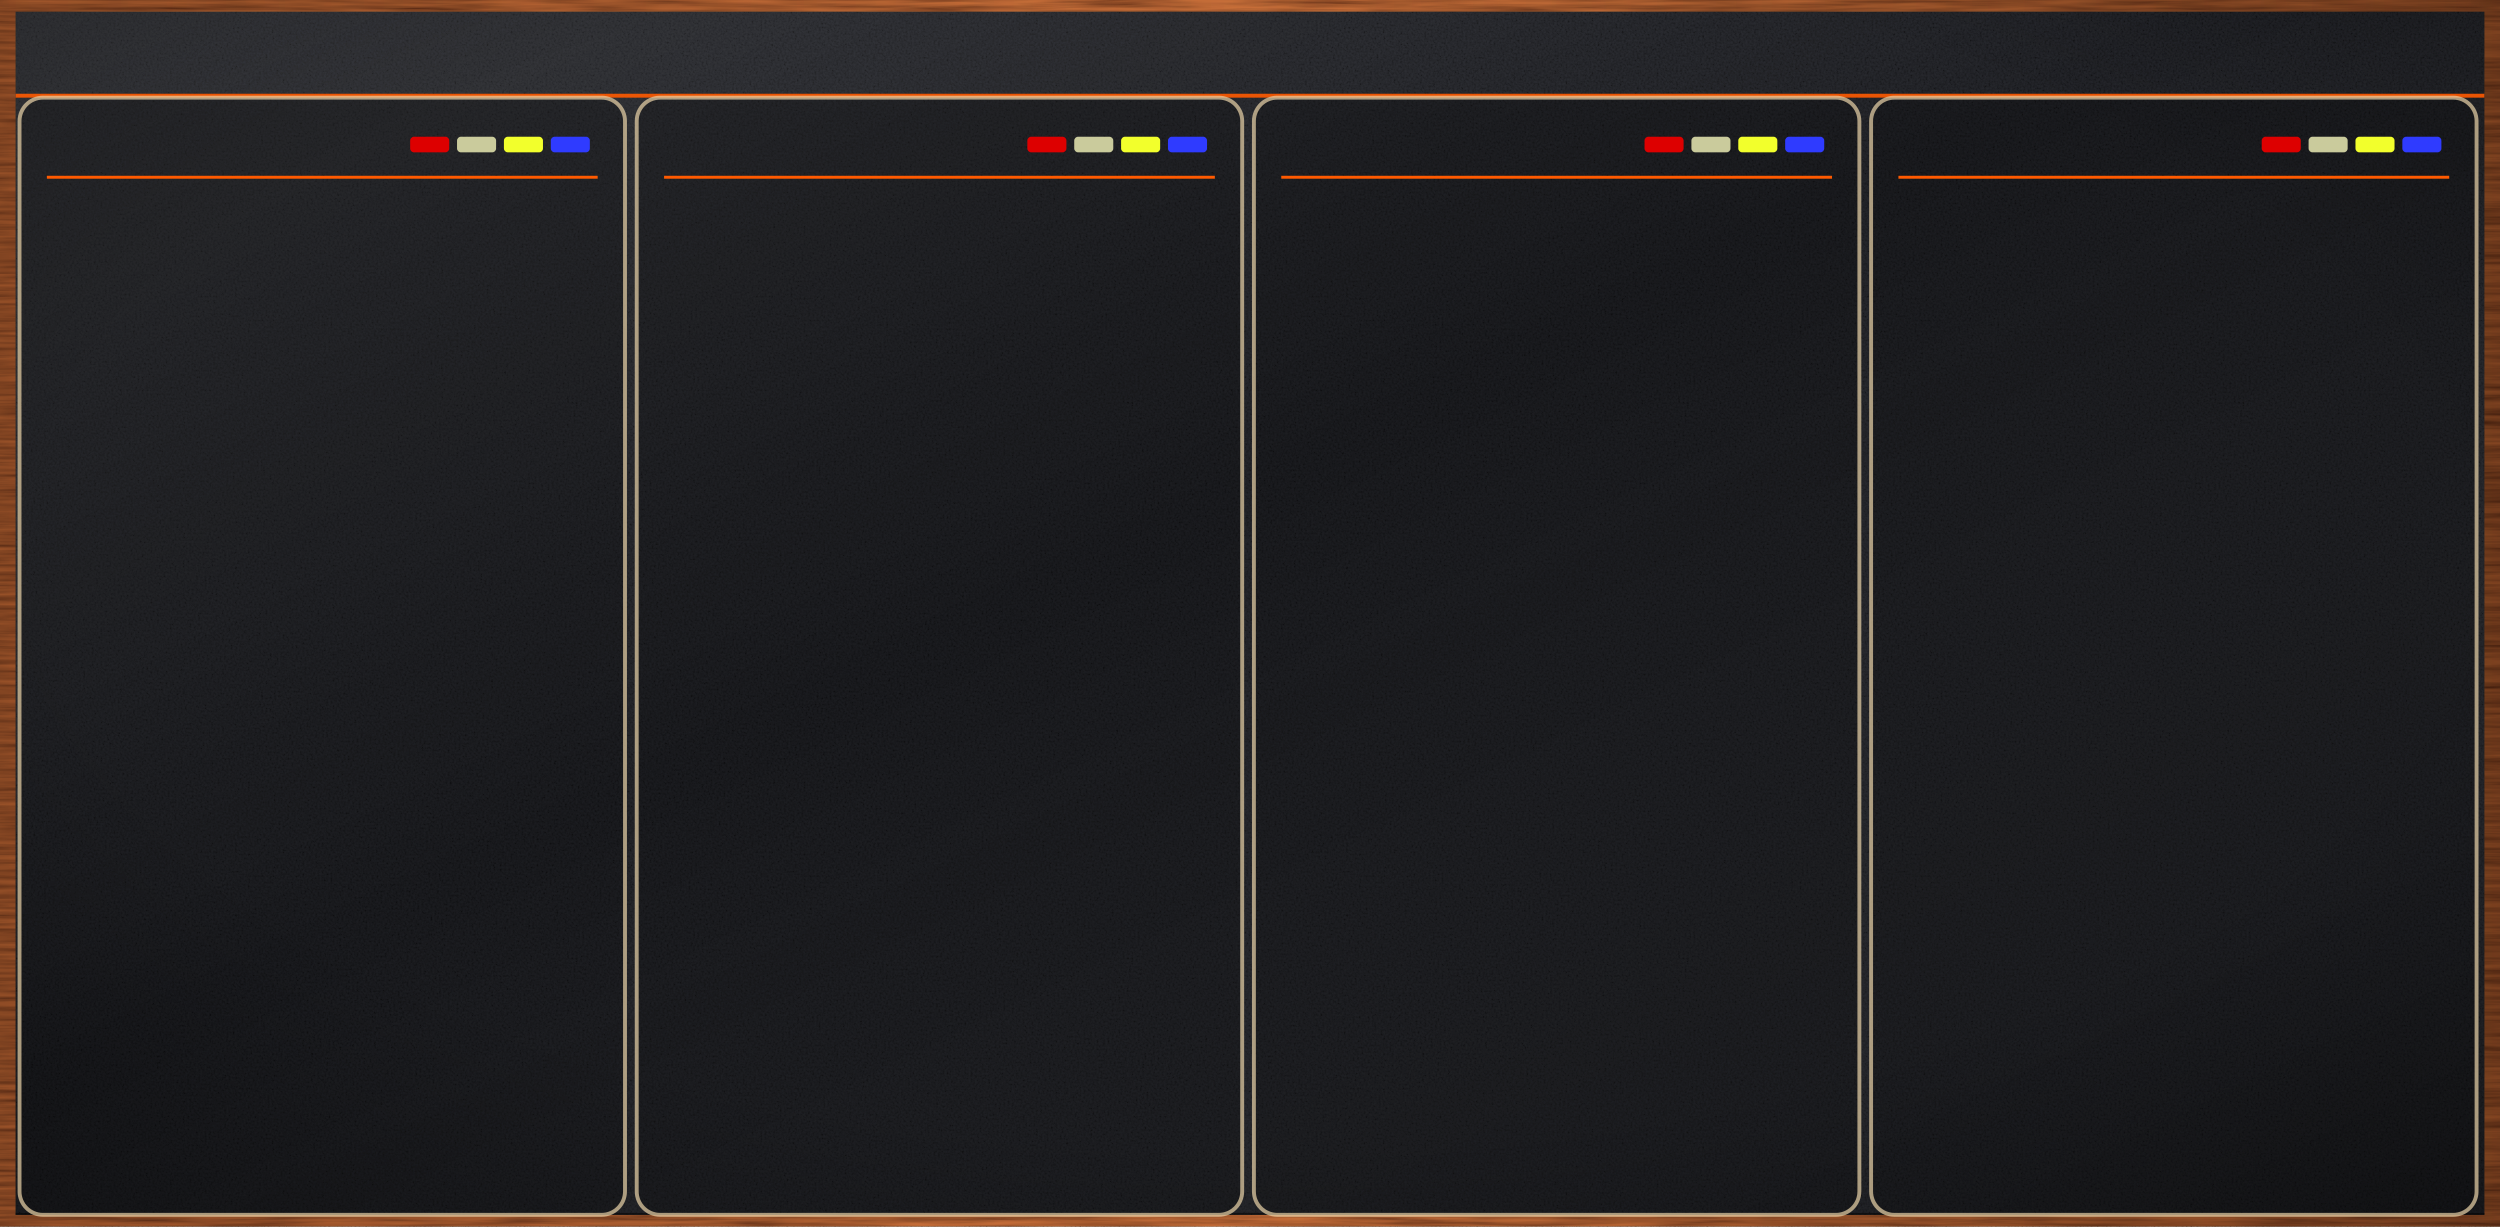
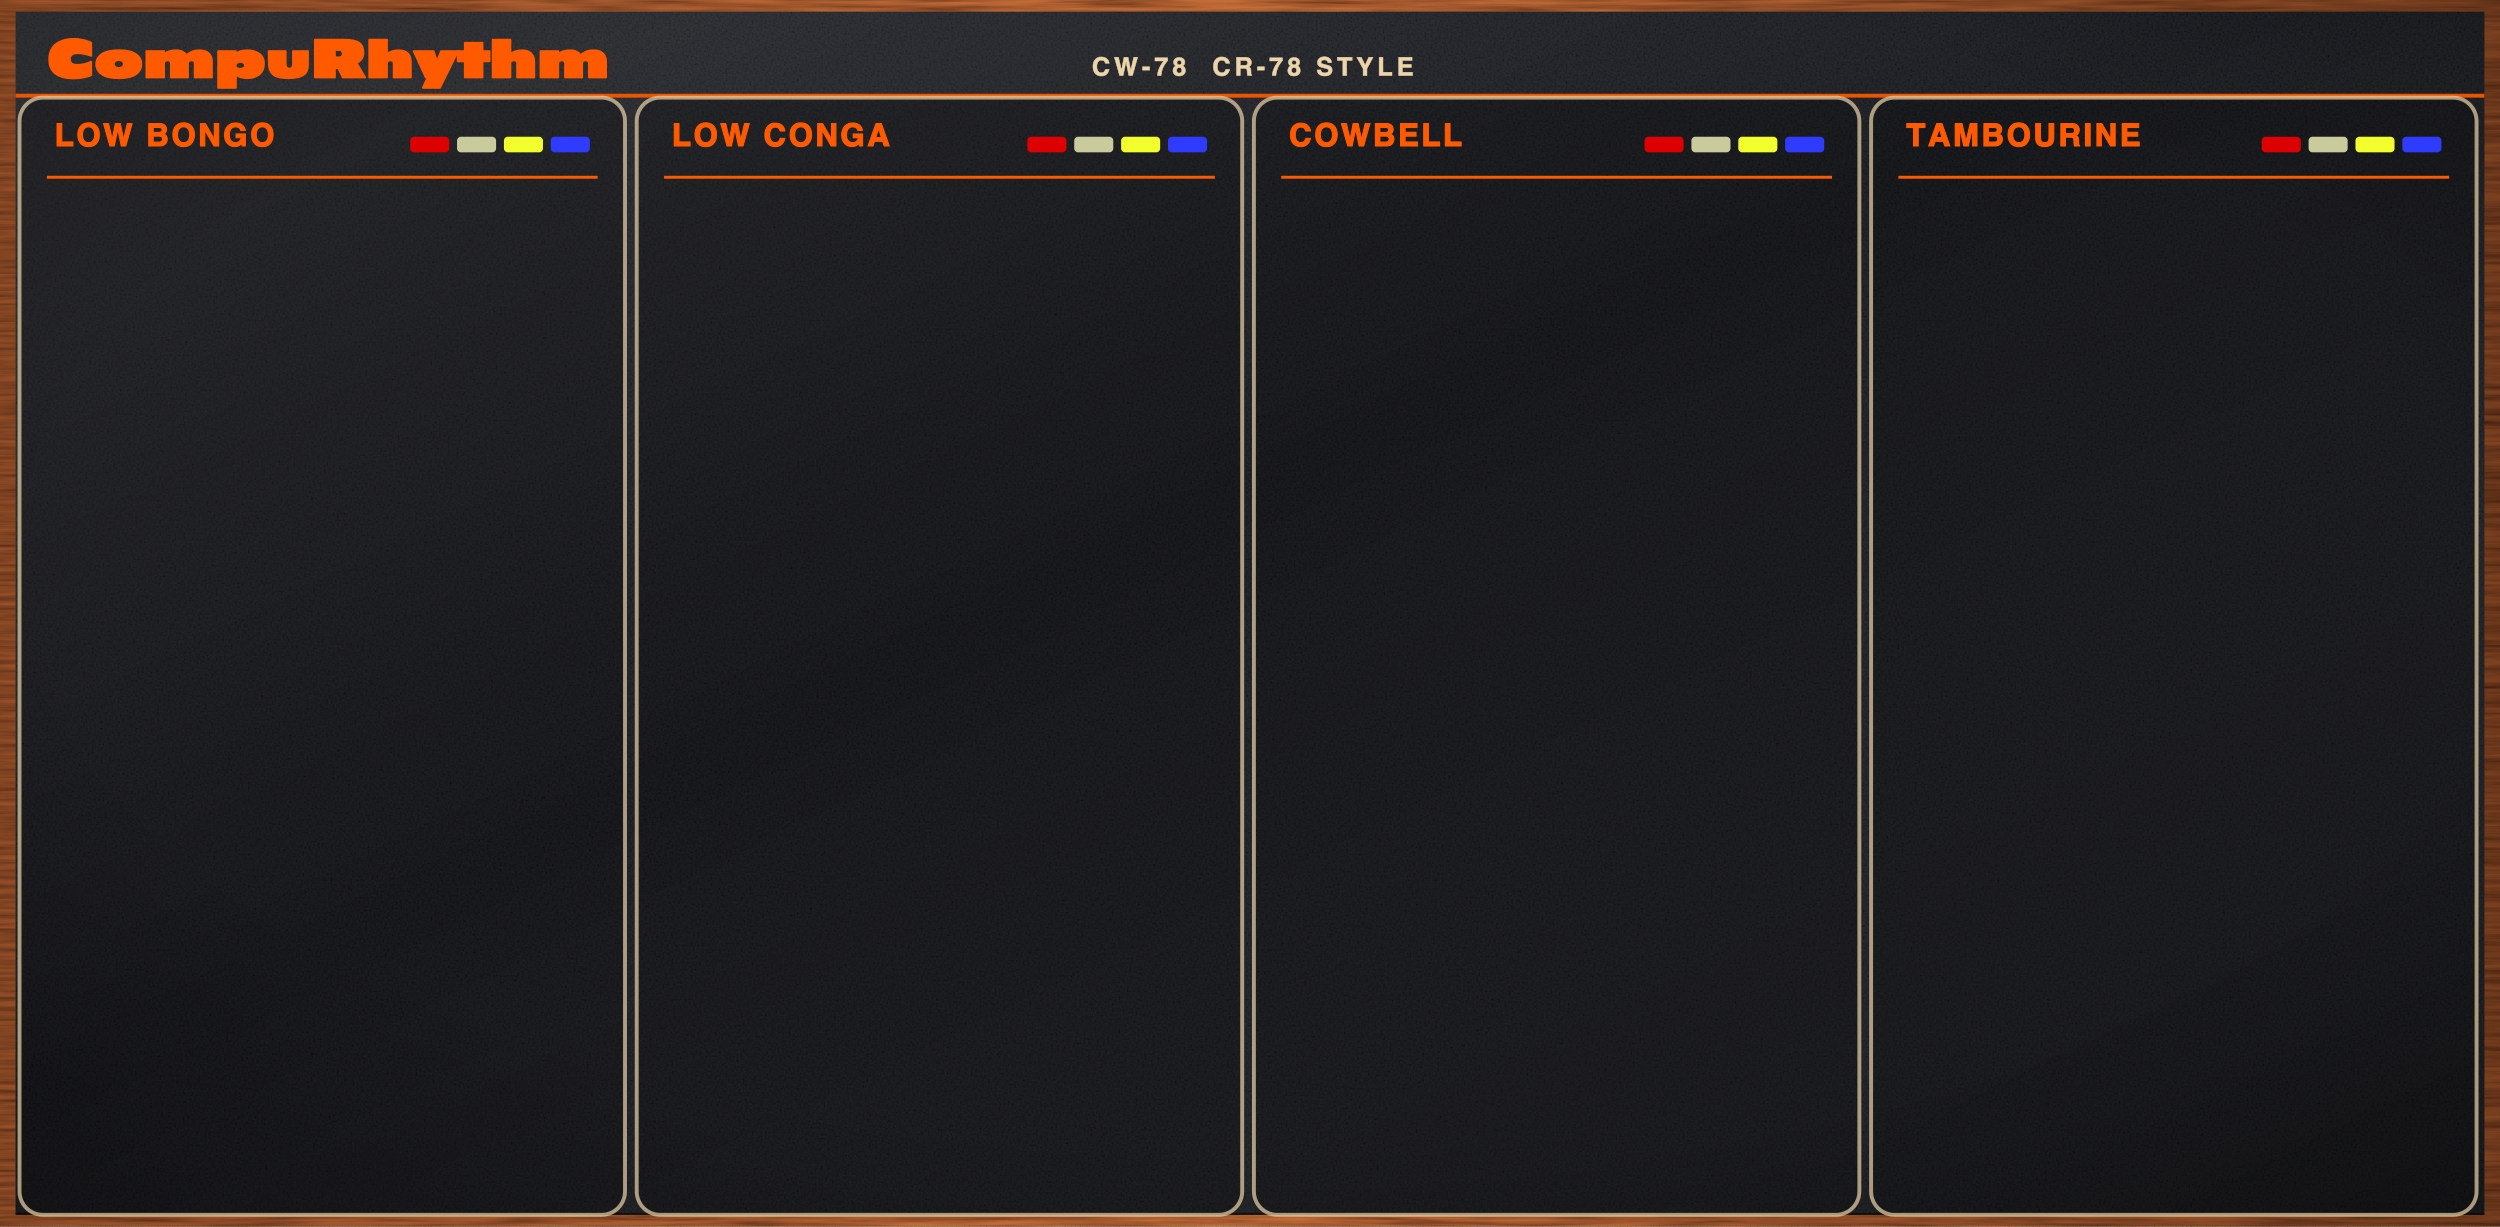
<svg xmlns="http://www.w3.org/2000/svg" viewBox="0 0 1280 628" width="1280" height="628">
  <defs>
    <filter id="brush" x="0" y="0" width="100%" height="100%">
      <feTurbulence type="fractalNoise" baseFrequency="0.001 1.1" numOctaves="4" seed="7" />
      <feColorMatrix type="matrix" values="1.9 0 0 0 -0.45  1.9 0 0 0 -0.45  1.9 0 0 0 -0.45  0 0 0 0 1" />
    </filter>
    <filter id="fine" x="0" y="0" width="100%" height="100%">
      <feTurbulence type="fractalNoise" baseFrequency="0.9" numOctaves="2" seed="3" />
      <feColorMatrix type="matrix" values="1.6 0 0 0 -0.3  1.6 0 0 0 -0.3  1.6 0 0 0 -0.3  0 0 0 0 1" />
    </filter>
    <filter id="grainv" x="0" y="0" width="100%" height="100%">
      <feTurbulence type="fractalNoise" baseFrequency="0.02 0.6" numOctaves="4" seed="11" />
      <feColorMatrix type="matrix" values="1.5 0 0 0 -0.25  1.2 0 0 0 -0.25  0.8 0 0 0 -0.25  0 0 0 0 1" />
    </filter>
    <linearGradient id="lit" x1="0" y1="0" x2="1" y2="1">
      <stop offset="0" stop-color="#fff" stop-opacity="0.22" />
      <stop offset="0.45" stop-color="#fff" stop-opacity="0" />
      <stop offset="1" stop-color="#000" stop-opacity="0.18" />
    </linearGradient>
    <radialGradient id="vig" cx="0.5" cy="0.45" r="0.8">
      <stop offset="0.6" stop-color="#000" stop-opacity="0" />
      <stop offset="1" stop-color="#000" stop-opacity="0.35" />
    </radialGradient>
    <radialGradient id="screw" cx="0.35" cy="0.3" r="0.8">
      <stop offset="0" stop-color="#e2e4e8" />
      <stop offset="1" stop-color="#6a6d74" />
    </radialGradient>
    <linearGradient id="woodh" x1="0" y1="0" x2="0" y2="1">
      <stop offset="0" stop-color="#7a5232" />
      <stop offset="1" stop-color="#4a2f1b" />
    </linearGradient>
    <linearGradient id="wood" x1="0" y1="0" x2="1" y2="0">
      <stop offset="0" stop-color="#5a3a22" />
      <stop offset="0.5" stop-color="#7a5232" />
      <stop offset="1" stop-color="#4a2f1b" />
    </linearGradient>
    <filter id="woodg" x="0" y="0" width="100%" height="100%">
      <feTurbulence type="fractalNoise" baseFrequency="0.02 0.4" numOctaves="3" seed="5" />
      <feColorMatrix type="matrix" values="0.9 0 0 0 0.1  0.6 0 0 0 0.02  0.4 0 0 0 0  0 0 0 0 1" />
    </filter>
  </defs>
  <rect x="0" y="0" width="1280" height="628" fill="#1c1d21" />
  <rect x="0" y="0" width="1280" height="628" filter="url(#fine)" style="mix-blend-mode:overlay" opacity="0.3" />
  <rect x="0" y="0" width="1280" height="628" fill="url(#lit)" opacity="0.45" />
  <rect x="0" y="0" width="1280" height="628" fill="url(#vig)" />
  <clipPath id="bez">
    <path clip-rule="evenodd" d="M0 0H1280 V628 H0Z M8 6H1272 V622 H8Z" />
  </clipPath>
  <g clip-path="url(#bez)">
    <rect x="0" y="0" width="1280" height="628" fill="url(#wood)" />
    <rect x="0" y="0" width="1280" height="628" filter="url(#woodg)" style="mix-blend-mode:overlay" opacity="0.8" />
  </g>
  <rect x="8" y="621" width="1264" height="1" fill="#000" opacity="0.5" />
+   <g fill="#ff5a00" stroke="#ff5a00" stroke-width="35" stroke-linejoin="round" opacity="1">
+     <path transform="translate(24.00 39.63) scale(0.03 -0.03)" d="M755 267V41Q744 35 722.0 25.5Q700 16 625.0 0.0Q550 -16 465 -16Q42 -16 42 307Q42 398 74.5 466.5Q107 535 166.0 575.5Q225 616 300.0 636.0Q375 656 466 656Q534 656 606.0 640.0Q678 624 716 608L755 593V370Q627 415 523 415Q391 415 391 306Q391 212 522 212Q637 212 755 267Z" />
+     <path transform="translate(48.39 39.63) scale(0.03 -0.03)" d="M704.0 397.0Q798 332 798.0 226.0Q798 120 704.0 54.0Q610 -12 415.0 -12.0Q220 -12 125.5 54.0Q31 120 31.0 226.0Q31 332 125.5 397.0Q220 462 415.0 462.0Q610 462 704.0 397.0ZM415 296Q373 296 350.5 276.5Q328 257 328.0 228.0Q328 199 350.5 179.5Q373 160 415 160Q456 160 479.0 179.5Q502 199 502.0 228.0Q502 257 479.0 276.5Q456 296 415 296Z" />
+     <path transform="translate(73.26 39.63) scale(0.03 -0.03)" d="M1173 0H883V241Q883 268 867.0 280.0Q851 292 829 292Q783 292 765 258V0H476V237Q476 259 466.0 272.5Q456 286 446.5 289.0Q437 292 427 292Q378 292 357 259V0H58V447H357V398Q441 461 558 461Q690 461 739 375Q766 405 823.5 433.0Q881 461 959 461Q1069 461 1121.0 408.5Q1173 356 1173 268Z" />
+     <path transform="translate(110.01 39.63) scale(0.03 -0.03)" d="M357 -177H58V447H357V399Q421 461 551 461Q674 461 755.0 404.0Q836 347 836 232Q836 170 812.5 121.5Q789 73 749.0 45.0Q709 17 661.5 3.0Q614 -11 561 -11Q425 -11 357 50ZM516 201Q516 230 494.0 247.5Q472 265 440 265Q393 265 372.5 246.0Q352 227 352 203Q352 174 375.5 159.5Q399 145 432 145Q474 145 495.0 161.0Q516 177 516 201Z" />
+     <path transform="translate(136.02 39.63) scale(0.03 -0.03)" d="M468 228V447H721Q721 259 720 203Q717 97 650 47Q569 -11 396 -11Q241 -11 170 23Q68 73 57 210L52 447H340V229Q340 150 405 150Q468 150 468 228Z" />
+     <path transform="translate(159.24 39.63) scale(0.03 -0.03)" d="M922 0H543L465 160H406V0H68V642H566Q733 642 812.5 595.0Q892 548 892 418Q892 381 880.0 350.0Q868 319 851.0 301.0Q834 283 816.5 270.0Q799 257 787 252L775 247ZM406 341H481Q510 341 526.5 359.5Q543 378 543 405Q543 434 526.5 452.0Q510 470 478 470H406Z" />
+     <path transform="translate(187.38 39.63) scale(0.03 -0.03)" d="M764 0H475V246Q475 268 458.5 280.0Q442 292 423 292Q375 292 357 259V0H58V642H357V398Q439 461 560 461Q657 461 710.5 411.0Q764 361 764 264Z" />
+     <path transform="translate(211.89 39.63) scale(0.03 -0.03)" d="M444 -177H155L236 0H204L0 447H335L395 271L465 447H752Z" />
+     <path transform="translate(234.45 39.63) scale(0.03 -0.03)" d="M418 0H119V276H-2V447H119V589H418V447H539V276H418Z" />
+     <path transform="translate(250.56 39.63) scale(0.03 -0.03)" d="M764 0H475V246Q475 268 458.5 280.0Q442 292 423 292Q375 292 357 259V0H58V642H357V398Q439 461 560 461Q657 461 710.5 411.0Q764 361 764 264Z" />
+     <path transform="translate(275.07 39.63) scale(0.03 -0.03)" d="M1173 0H883V241Q883 268 867.0 280.0Q851 292 829 292Q783 292 765 258V0H476V237Q476 259 466.0 272.5Q456 286 446.5 289.0Q437 292 427 292Q378 292 357 259V0H58V447H357V398Q441 461 558 461Q690 461 739 375Q766 405 823.5 433.0Q881 461 959 461Q1069 461 1121.0 408.5Q1173 356 1173 268Z" />
+   </g>
+   <g fill="#ecd5aa" stroke="#ecd5aa" stroke-width="40.96" stroke-linejoin="round" opacity="1">
+     <path transform="translate(559.00 38.68) scale(0.00635 -0.00635)" d="M299 1320Q479 1502 757 1502Q1129 1502 1301 1258Q1396 1121 1403 983H1095Q1065 1089 1018 1143Q934 1239 769 1239Q601 1239 504.0 1103.5Q407 968 407 720Q407 472 509.5 348.5Q612 225 770 225Q932 225 1017 331Q1064 388 1095 502H1400Q1360 261 1195.5 110.0Q1031 -41 774 -41Q456 -41 274 163Q92 368 92 725Q92 1111 299 1320ZM748 1519Z" />
+     <path transform="translate(570.39 38.68) scale(0.00635 -0.00635)" d="M357 1474 552 630 594 395 637 625 803 1474H1128L1303 630L1348 395L1393 621L1590 1474H1903L1488 0H1194L1016 862L964 1147L912 862L734 0H448L30 1474Z" />
+     <path transform="translate(584.66 38.68) scale(0.00635 -0.00635)" d="M47 706H621V436H47Z" />
+     <path transform="translate(590.99 38.68) scale(0.00635 -0.00635)" d="M1080 1208Q1016 1145 902.0 983.5Q788 822 711 650Q650 515 601.0 320.0Q552 125 552 0H256Q269 390 512 811Q669 1072 775 1175H52L56 1431H1080Z" />
+     <path transform="translate(600.22 38.68) scale(0.00635 -0.00635)" d="M559 196Q657 196 712.5 255.0Q768 314 768 421Q768 532 711.5 589.5Q655 647 559 647Q463 647 406.5 589.5Q350 532 350 421Q350 314 405.5 255.0Q461 196 559 196ZM272 772Q167 842 135.5 923.5Q104 1005 104 1076Q104 1234 223.0 1345.5Q342 1457 559 1457Q776 1457 895.0 1345.5Q1014 1234 1014 1076Q1014 1005 982.5 923.5Q951 842 846 782Q953 722 1007.0 623.0Q1061 524 1061 402Q1061 219 925.5 90.5Q790 -38 547 -38Q304 -38 179.0 90.5Q54 219 54 402Q54 524 109.5 623.0Q165 722 272 772ZM559 865Q646 865 693.5 915.0Q741 965 741 1044Q741 1130 693.5 1178.5Q646 1227 559 1227Q473 1227 424.5 1178.5Q376 1130 376 1044Q376 965 424.5 915.0Q473 865 559 865Z" />
+     <path transform="translate(620.67 38.68) scale(0.00635 -0.00635)" d="M299 1320Q479 1502 757 1502Q1129 1502 1301 1258Q1396 1121 1403 983H1095Q1065 1089 1018 1143Q934 1239 769 1239Q601 1239 504.0 1103.5Q407 968 407 720Q407 472 509.5 348.5Q612 225 770 225Q932 225 1017 331Q1064 388 1095 502H1400Q1360 261 1195.5 110.0Q1031 -41 774 -41Q456 -41 274 163Q92 368 92 725Q92 1111 299 1320ZM748 1519Z" />
+     <path transform="translate(632.06 38.68) scale(0.00635 -0.00635)" d="M464 1218V822H813Q917 822 969 846Q1061 888 1061 1012Q1061 1146 972 1192Q922 1218 822 1218ZM1266 1333Q1314 1277 1342.0 1209.0Q1370 1141 1370 1054Q1370 949 1317.0 847.5Q1264 746 1142 704Q1244 663 1286.5 587.5Q1329 512 1329 357V258Q1329 157 1337 121Q1349 64 1393 37V0H1054Q1040 49 1034 79Q1022 141 1021 206L1019 343Q1017 484 967.5 531.0Q918 578 782 578H464V0H163V1474H886Q1041 1471 1124.5 1436.0Q1208 1401 1266 1333Z" />
+     <path transform="translate(643.45 38.68) scale(0.00635 -0.00635)" d="M47 706H621V436H47Z" />
+     <path transform="translate(649.78 38.68) scale(0.00635 -0.00635)" d="M1080 1208Q1016 1145 902.0 983.5Q788 822 711 650Q650 515 601.0 320.0Q552 125 552 0H256Q269 390 512 811Q669 1072 775 1175H52L56 1431H1080Z" />
+     <path transform="translate(659.01 38.68) scale(0.00635 -0.00635)" d="M559 196Q657 196 712.5 255.0Q768 314 768 421Q768 532 711.5 589.5Q655 647 559 647Q463 647 406.5 589.5Q350 532 350 421Q350 314 405.5 255.0Q461 196 559 196ZM272 772Q167 842 135.5 923.5Q104 1005 104 1076Q104 1234 223.0 1345.5Q342 1457 559 1457Q776 1457 895.0 1345.5Q1014 1234 1014 1076Q1014 1005 982.5 923.5Q951 842 846 782Q953 722 1007.0 623.0Q1061 524 1061 402Q1061 219 925.5 90.5Q790 -38 547 -38Q304 -38 179.0 90.5Q54 219 54 402Q54 524 109.5 623.0Q165 722 272 772ZM559 865Q646 865 693.5 915.0Q741 965 741 1044Q741 1130 693.5 1178.5Q646 1227 559 1227Q473 1227 424.5 1178.5Q376 1130 376 1044Q376 965 424.5 915.0Q473 865 559 865Z" />
+     <path transform="translate(673.85 38.68) scale(0.00635 -0.00635)" d="M379 455Q393 354 434 304Q509 213 691 213Q800 213 868 237Q997 283 997 408Q997 481 933 521Q869 560 732 590L576 625Q346 677 258 738Q109 840 109 1057Q109 1255 253.0 1386.0Q397 1517 676 1517Q909 1517 1073.5 1393.5Q1238 1270 1246 1035H950Q942 1168 834 1224Q762 1261 655 1261Q536 1261 465.0 1213.0Q394 1165 394 1079Q394 1000 464 961Q509 935 656 900L910 839Q1077 799 1162 732Q1294 628 1294 431Q1294 229 1139.5 95.5Q985 -38 703 -38Q415 -38 250.0 93.5Q85 225 85 455ZM678 1519Z" />
+     <path transform="translate(684.52 38.68) scale(0.00635 -0.00635)" d="M1227 1474V1213H786V0H476V1213H33V1474Z" />
+     <path transform="translate(694.46 38.68) scale(0.00635 -0.00635)" d="M997 1474H1346L853 554V0H545V554L35 1474H398L704 832ZM691 1474Z" />
+     <path transform="translate(705.13 38.68) scale(0.00635 -0.00635)" d="M156 1474H464V265H1194V0H156Z" />
+     <path transform="translate(715.07 38.68) scale(0.00635 -0.00635)" d="M1246 1213H466V900H1182V644H466V265H1282V0H165V1474H1246Z" />
+   </g>
  <rect x="8" y="48" width="1264" height="2" fill="#ff5a00" fill-opacity="0.9" />
  <rect x="10" y="50" width="310" height="572" rx="12" fill="#000" fill-opacity="0.25" stroke="#ecd5aa" stroke-width="2" stroke-opacity="0.7" />
  <rect x="210" y="70" width="20" height="8" rx="2" fill="#dd0000" />
  <rect x="234" y="70" width="20" height="8" rx="2" fill="#cacb9c" />
  <rect x="258" y="70" width="20" height="8" rx="2" fill="#f2ff2c" />
  <rect x="282" y="70" width="20" height="8" rx="2" fill="#2f3bff" />
  <rect x="24" y="90" width="282" height="1.5" fill="#ff5a00" />
+   <g fill="#ff5a00" stroke="#ff5a00" stroke-width="71.68" stroke-linejoin="round" opacity="1">
+     <path transform="translate(28.00 74.76) scale(0.00781 -0.00781)" d="M156 1474H464V265H1194V0H156Z" />
+     <path transform="translate(39.05 74.76) scale(0.00781 -0.00781)" d="M1206 739Q1206 987 1098.5 1122.5Q991 1258 808 1258Q625 1258 516.0 1123.0Q407 988 407 739Q407 490 516.0 355.0Q625 220 808 220Q991 220 1098.5 355.0Q1206 490 1206 739ZM1291 131Q1124 -41 808 -41Q492 -41 325 131Q101 342 101 739Q101 1144 325 1347Q492 1519 808 1519Q1124 1519 1291 1347Q1514 1144 1514 739Q1514 342 1291 131ZM808 1519Z" />
+     <path transform="translate(52.78 74.76) scale(0.00781 -0.00781)" d="M357 1474 552 630 594 395 637 625 803 1474H1128L1303 630L1348 395L1393 621L1590 1474H1903L1488 0H1194L1016 862L964 1147L912 862L734 0H448L30 1474Z" />
+     <path transform="translate(74.89 74.76) scale(0.00781 -0.00781)" d="M455 1218V893H817Q914 893 974.5 929.5Q1035 966 1035 1059Q1035 1162 955 1195Q886 1218 779 1218ZM455 649V256H817Q914 256 968 282Q1066 330 1066 466Q1066 581 971 624Q918 648 822 649ZM1261 1317Q1329 1223 1329 1092Q1329 957 1261 875Q1223 829 1149 791Q1262 750 1319.5 661.0Q1377 572 1377 445Q1377 314 1311 210Q1269 141 1206 94Q1135 40 1038.5 20.0Q942 0 829 0H161V1474H877Q1148 1470 1261 1317Z" />
+     <path transform="translate(87.72 74.76) scale(0.00781 -0.00781)" d="M1206 739Q1206 987 1098.5 1122.5Q991 1258 808 1258Q625 1258 516.0 1123.0Q407 988 407 739Q407 490 516.0 355.0Q625 220 808 220Q991 220 1098.5 355.0Q1206 490 1206 739ZM1291 131Q1124 -41 808 -41Q492 -41 325 131Q101 342 101 739Q101 1144 325 1347Q492 1519 808 1519Q1124 1519 1291 1347Q1514 1144 1514 739Q1514 342 1291 131ZM808 1519Z" />
+     <path transform="translate(101.45 74.76) scale(0.00781 -0.00781)" d="M151 1474H474L1061 445V1474H1348V0H1040L438 1047V0H151ZM761 1477Z" />
+     <path transform="translate(114.28 74.76) scale(0.00781 -0.00781)" d="M1147 1014Q1112 1165 976 1225Q900 1258 807 1258Q629 1258 514.5 1123.5Q400 989 400 719Q400 447 524.0 334.0Q648 221 806 221Q961 221 1060.0 310.5Q1159 400 1182 545H841V791H1455V0H1251L1220 184Q1131 79 1060 36Q938 -39 760 -39Q467 -39 280 164Q85 368 85 722Q85 1080 282 1296Q479 1512 803 1512Q1084 1512 1254.5 1369.5Q1425 1227 1450 1014ZM802 1512Z" />
+     <path transform="translate(128.01 74.76) scale(0.00781 -0.00781)" d="M1206 739Q1206 987 1098.5 1122.5Q991 1258 808 1258Q625 1258 516.0 1123.0Q407 988 407 739Q407 490 516.0 355.0Q625 220 808 220Q991 220 1098.5 355.0Q1206 490 1206 739ZM1291 131Q1124 -41 808 -41Q492 -41 325 131Q101 342 101 739Q101 1144 325 1347Q492 1519 808 1519Q1124 1519 1291 1347Q1514 1144 1514 739Q1514 342 1291 131ZM808 1519Z" />
+   </g>
  <rect x="326" y="50" width="310" height="572" rx="12" fill="#000" fill-opacity="0.25" stroke="#ecd5aa" stroke-width="2" stroke-opacity="0.7" />
  <rect x="526" y="70" width="20" height="8" rx="2" fill="#dd0000" />
  <rect x="550" y="70" width="20" height="8" rx="2" fill="#cacb9c" />
  <rect x="574" y="70" width="20" height="8" rx="2" fill="#f2ff2c" />
  <rect x="598" y="70" width="20" height="8" rx="2" fill="#2f3bff" />
  <rect x="340" y="90" width="282" height="1.5" fill="#ff5a00" />
+   <g fill="#ff5a00" stroke="#ff5a00" stroke-width="71.68" stroke-linejoin="round" opacity="1">
+     <path transform="translate(344.00 74.76) scale(0.00781 -0.00781)" d="M156 1474H464V265H1194V0H156Z" />
+     <path transform="translate(355.05 74.76) scale(0.00781 -0.00781)" d="M1206 739Q1206 987 1098.5 1122.5Q991 1258 808 1258Q625 1258 516.0 1123.0Q407 988 407 739Q407 490 516.0 355.0Q625 220 808 220Q991 220 1098.5 355.0Q1206 490 1206 739ZM1291 131Q1124 -41 808 -41Q492 -41 325 131Q101 342 101 739Q101 1144 325 1347Q492 1519 808 1519Q1124 1519 1291 1347Q1514 1144 1514 739Q1514 342 1291 131ZM808 1519Z" />
+     <path transform="translate(368.78 74.76) scale(0.00781 -0.00781)" d="M357 1474 552 630 594 395 637 625 803 1474H1128L1303 630L1348 395L1393 621L1590 1474H1903L1488 0H1194L1016 862L964 1147L912 862L734 0H448L30 1474Z" />
+     <path transform="translate(390.89 74.76) scale(0.00781 -0.00781)" d="M299 1320Q479 1502 757 1502Q1129 1502 1301 1258Q1396 1121 1403 983H1095Q1065 1089 1018 1143Q934 1239 769 1239Q601 1239 504.0 1103.5Q407 968 407 720Q407 472 509.5 348.5Q612 225 770 225Q932 225 1017 331Q1064 388 1095 502H1400Q1360 261 1195.5 110.0Q1031 -41 774 -41Q456 -41 274 163Q92 368 92 725Q92 1111 299 1320ZM748 1519Z" />
+     <path transform="translate(403.72 74.76) scale(0.00781 -0.00781)" d="M1206 739Q1206 987 1098.5 1122.5Q991 1258 808 1258Q625 1258 516.0 1123.0Q407 988 407 739Q407 490 516.0 355.0Q625 220 808 220Q991 220 1098.5 355.0Q1206 490 1206 739ZM1291 131Q1124 -41 808 -41Q492 -41 325 131Q101 342 101 739Q101 1144 325 1347Q492 1519 808 1519Q1124 1519 1291 1347Q1514 1144 1514 739Q1514 342 1291 131ZM808 1519Z" />
+     <path transform="translate(417.45 74.76) scale(0.00781 -0.00781)" d="M151 1474H474L1061 445V1474H1348V0H1040L438 1047V0H151ZM761 1477Z" />
+     <path transform="translate(430.28 74.76) scale(0.00781 -0.00781)" d="M1147 1014Q1112 1165 976 1225Q900 1258 807 1258Q629 1258 514.5 1123.5Q400 989 400 719Q400 447 524.0 334.0Q648 221 806 221Q961 221 1060.0 310.5Q1159 400 1182 545H841V791H1455V0H1251L1220 184Q1131 79 1060 36Q938 -39 760 -39Q467 -39 280 164Q85 368 85 722Q85 1080 282 1296Q479 1512 803 1512Q1084 1512 1254.5 1369.5Q1425 1227 1450 1014ZM802 1512Z" />
+     <path transform="translate(444.01 74.76) scale(0.00781 -0.00781)" d="M559 557H933L749 1137ZM578 1474H926L1448 0H1114L1019 303H476L374 0H52ZM750 1474Z" />
+   </g>
  <rect x="642" y="50" width="310" height="572" rx="12" fill="#000" fill-opacity="0.25" stroke="#ecd5aa" stroke-width="2" stroke-opacity="0.7" />
  <rect x="842" y="70" width="20" height="8" rx="2" fill="#dd0000" />
  <rect x="866" y="70" width="20" height="8" rx="2" fill="#cacb9c" />
  <rect x="890" y="70" width="20" height="8" rx="2" fill="#f2ff2c" />
  <rect x="914" y="70" width="20" height="8" rx="2" fill="#2f3bff" />
  <rect x="656" y="90" width="282" height="1.5" fill="#ff5a00" />
+   <g fill="#ff5a00" stroke="#ff5a00" stroke-width="71.68" stroke-linejoin="round" opacity="1">
+     <path transform="translate(660.00 74.76) scale(0.00781 -0.00781)" d="M299 1320Q479 1502 757 1502Q1129 1502 1301 1258Q1396 1121 1403 983H1095Q1065 1089 1018 1143Q934 1239 769 1239Q601 1239 504.0 1103.5Q407 968 407 720Q407 472 509.5 348.5Q612 225 770 225Q932 225 1017 331Q1064 388 1095 502H1400Q1360 261 1195.5 110.0Q1031 -41 774 -41Q456 -41 274 163Q92 368 92 725Q92 1111 299 1320ZM748 1519Z" />
+     <path transform="translate(672.83 74.76) scale(0.00781 -0.00781)" d="M1206 739Q1206 987 1098.5 1122.5Q991 1258 808 1258Q625 1258 516.0 1123.0Q407 988 407 739Q407 490 516.0 355.0Q625 220 808 220Q991 220 1098.5 355.0Q1206 490 1206 739ZM1291 131Q1124 -41 808 -41Q492 -41 325 131Q101 342 101 739Q101 1144 325 1347Q492 1519 808 1519Q1124 1519 1291 1347Q1514 1144 1514 739Q1514 342 1291 131ZM808 1519Z" />
+     <path transform="translate(686.56 74.76) scale(0.00781 -0.00781)" d="M357 1474 552 630 594 395 637 625 803 1474H1128L1303 630L1348 395L1393 621L1590 1474H1903L1488 0H1194L1016 862L964 1147L912 862L734 0H448L30 1474Z" />
+     <path transform="translate(702.94 74.76) scale(0.00781 -0.00781)" d="M455 1218V893H817Q914 893 974.5 929.5Q1035 966 1035 1059Q1035 1162 955 1195Q886 1218 779 1218ZM455 649V256H817Q914 256 968 282Q1066 330 1066 466Q1066 581 971 624Q918 648 822 649ZM1261 1317Q1329 1223 1329 1092Q1329 957 1261 875Q1223 829 1149 791Q1262 750 1319.5 661.0Q1377 572 1377 445Q1377 314 1311 210Q1269 141 1206 94Q1135 40 1038.5 20.0Q942 0 829 0H161V1474H877Q1148 1470 1261 1317Z" />
+     <path transform="translate(715.78 74.76) scale(0.00781 -0.00781)" d="M1246 1213H466V900H1182V644H466V265H1282V0H165V1474H1246Z" />
+     <path transform="translate(727.73 74.76) scale(0.00781 -0.00781)" d="M156 1474H464V265H1194V0H156Z" />
+     <path transform="translate(738.78 74.76) scale(0.00781 -0.00781)" d="M156 1474H464V265H1194V0H156Z" />
+   </g>
  <rect x="958" y="50" width="310" height="572" rx="12" fill="#000" fill-opacity="0.25" stroke="#ecd5aa" stroke-width="2" stroke-opacity="0.7" />
  <rect x="1158" y="70" width="20" height="8" rx="2" fill="#dd0000" />
  <rect x="1182" y="70" width="20" height="8" rx="2" fill="#cacb9c" />
  <rect x="1206" y="70" width="20" height="8" rx="2" fill="#f2ff2c" />
  <rect x="1230" y="70" width="20" height="8" rx="2" fill="#2f3bff" />
  <rect x="972" y="90" width="282" height="1.5" fill="#ff5a00" />
+   <g fill="#ff5a00" stroke="#ff5a00" stroke-width="71.68" stroke-linejoin="round" opacity="1">
+     <path transform="translate(976.00 74.76) scale(0.00781 -0.00781)" d="M1227 1474V1213H786V0H476V1213H33V1474Z" />
+     <path transform="translate(987.05 74.76) scale(0.00781 -0.00781)" d="M559 557H933L749 1137ZM578 1474H926L1448 0H1114L1019 303H476L374 0H52ZM750 1474Z" />
+     <path transform="translate(999.89 74.76) scale(0.00781 -0.00781)" d="M1133 1474H1576V0H1289V997Q1289 1040 1290.0 1117.5Q1291 1195 1291 1237L1012 0H713L436 1237Q436 1195 437.0 1117.5Q438 1040 438 997V0H151V1474H599L867 315Z" />
+     <path transform="translate(1014.50 74.76) scale(0.00781 -0.00781)" d="M455 1218V893H817Q914 893 974.5 929.5Q1035 966 1035 1059Q1035 1162 955 1195Q886 1218 779 1218ZM455 649V256H817Q914 256 968 282Q1066 330 1066 466Q1066 581 971 624Q918 648 822 649ZM1261 1317Q1329 1223 1329 1092Q1329 957 1261 875Q1223 829 1149 791Q1262 750 1319.5 661.0Q1377 572 1377 445Q1377 314 1311 210Q1269 141 1206 94Q1135 40 1038.5 20.0Q942 0 829 0H161V1474H877Q1148 1470 1261 1317Z" />
+     <path transform="translate(1027.33 74.76) scale(0.00781 -0.00781)" d="M1206 739Q1206 987 1098.5 1122.5Q991 1258 808 1258Q625 1258 516.0 1123.0Q407 988 407 739Q407 490 516.0 355.0Q625 220 808 220Q991 220 1098.5 355.0Q1206 490 1206 739ZM1291 131Q1124 -41 808 -41Q492 -41 325 131Q101 342 101 739Q101 1144 325 1347Q492 1519 808 1519Q1124 1519 1291 1347Q1514 1144 1514 739Q1514 342 1291 131ZM808 1519Z" />
+     <path transform="translate(1041.06 74.76) scale(0.00781 -0.00781)" d="M156 1474H469V568Q469 416 505 346Q561 222 749 222Q936 222 992 346Q1028 416 1028 568V1474H1341V568Q1341 333 1268 202Q1132 -38 749 -38Q366 -38 229 202Q156 333 156 568ZM749 1474Z" />
+     <path transform="translate(1053.89 74.76) scale(0.00781 -0.00781)" d="M464 1218V822H813Q917 822 969 846Q1061 888 1061 1012Q1061 1146 972 1192Q922 1218 822 1218ZM1266 1333Q1314 1277 1342.0 1209.0Q1370 1141 1370 1054Q1370 949 1317.0 847.5Q1264 746 1142 704Q1244 663 1286.5 587.5Q1329 512 1329 357V258Q1329 157 1337 121Q1349 64 1393 37V0H1054Q1040 49 1034 79Q1022 141 1021 206L1019 343Q1017 484 967.5 531.0Q918 578 782 578H464V0H163V1474H886Q1041 1471 1124.5 1436.0Q1208 1401 1266 1333Z" />
+     <path transform="translate(1066.73 74.76) scale(0.00781 -0.00781)" d="M438 0H132V1474H438ZM285 1503Z" />
+     <path transform="translate(1072.45 74.76) scale(0.00781 -0.00781)" d="M151 1474H474L1061 445V1474H1348V0H1040L438 1047V0H151ZM761 1477Z" />
+     <path transform="translate(1085.29 74.76) scale(0.00781 -0.00781)" d="M1246 1213H466V900H1182V644H466V265H1282V0H165V1474H1246Z" />
+   </g>
</svg>
